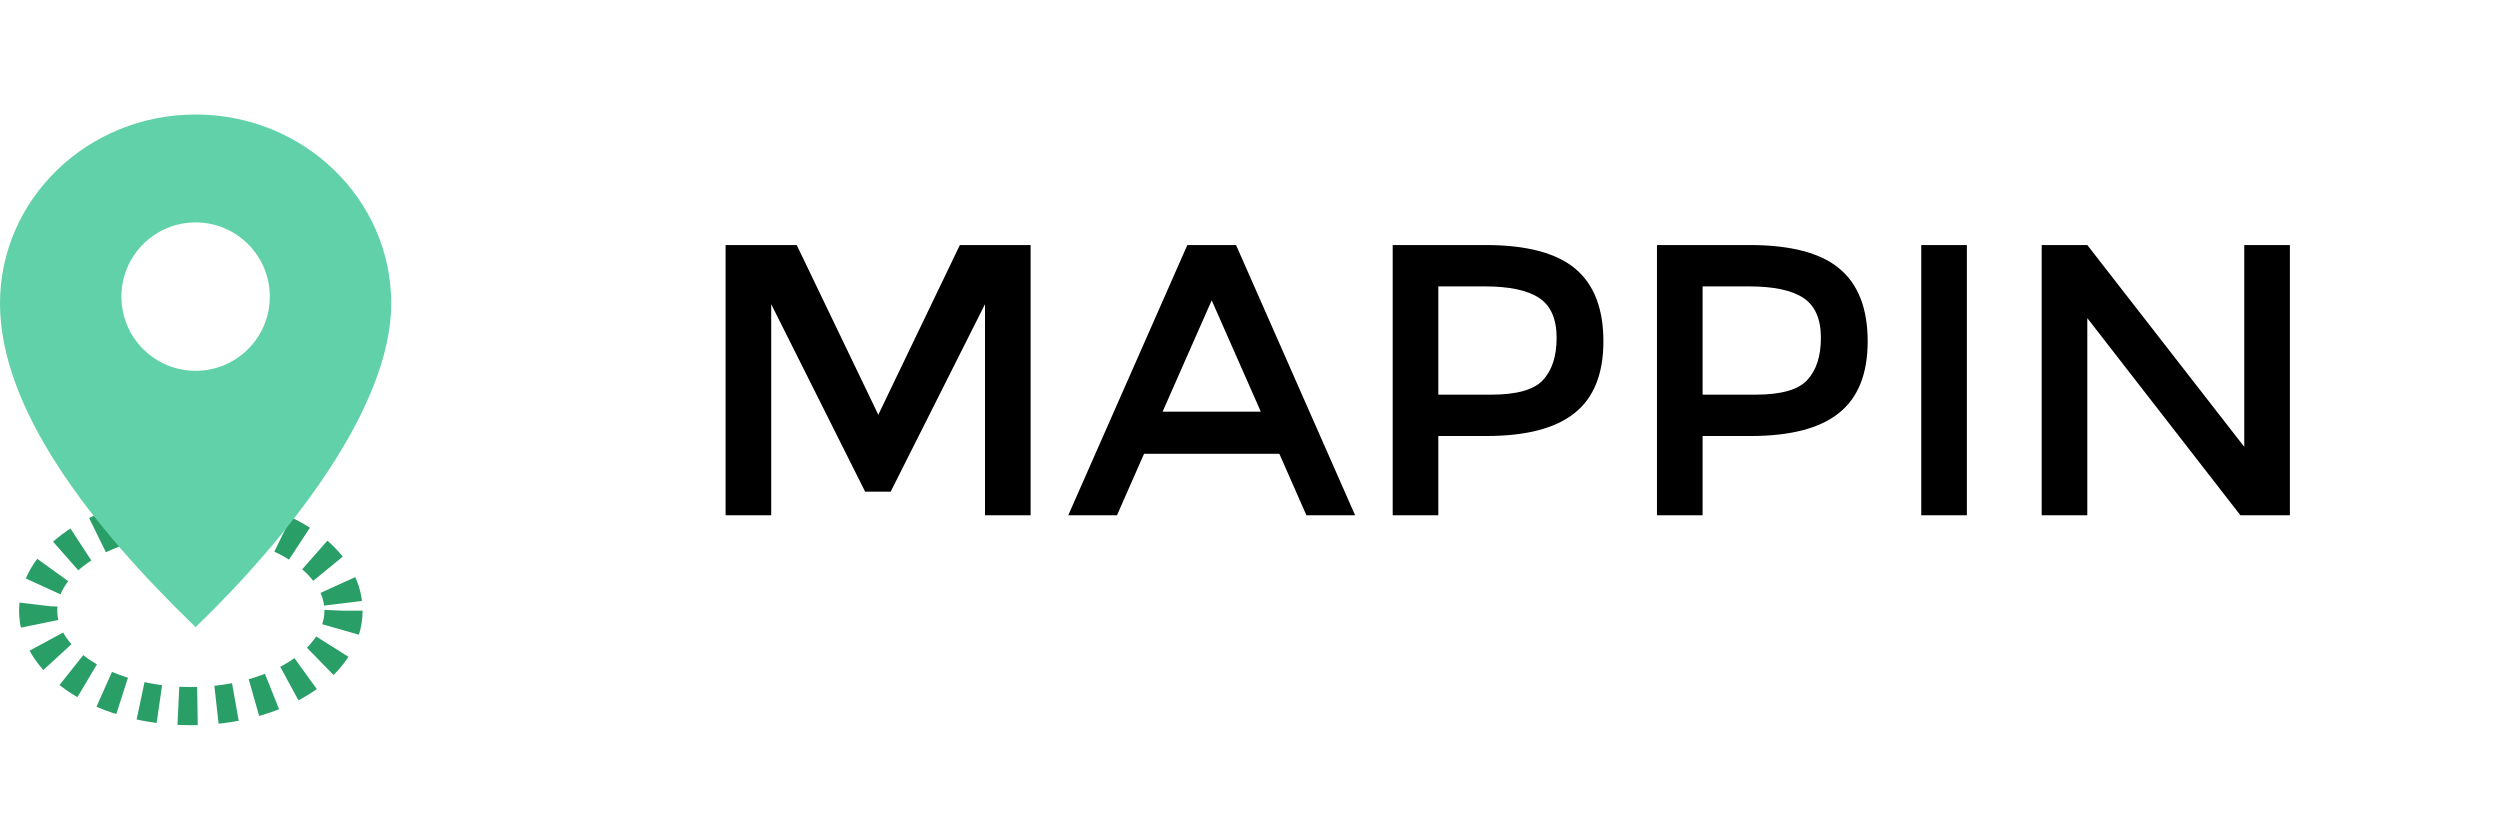
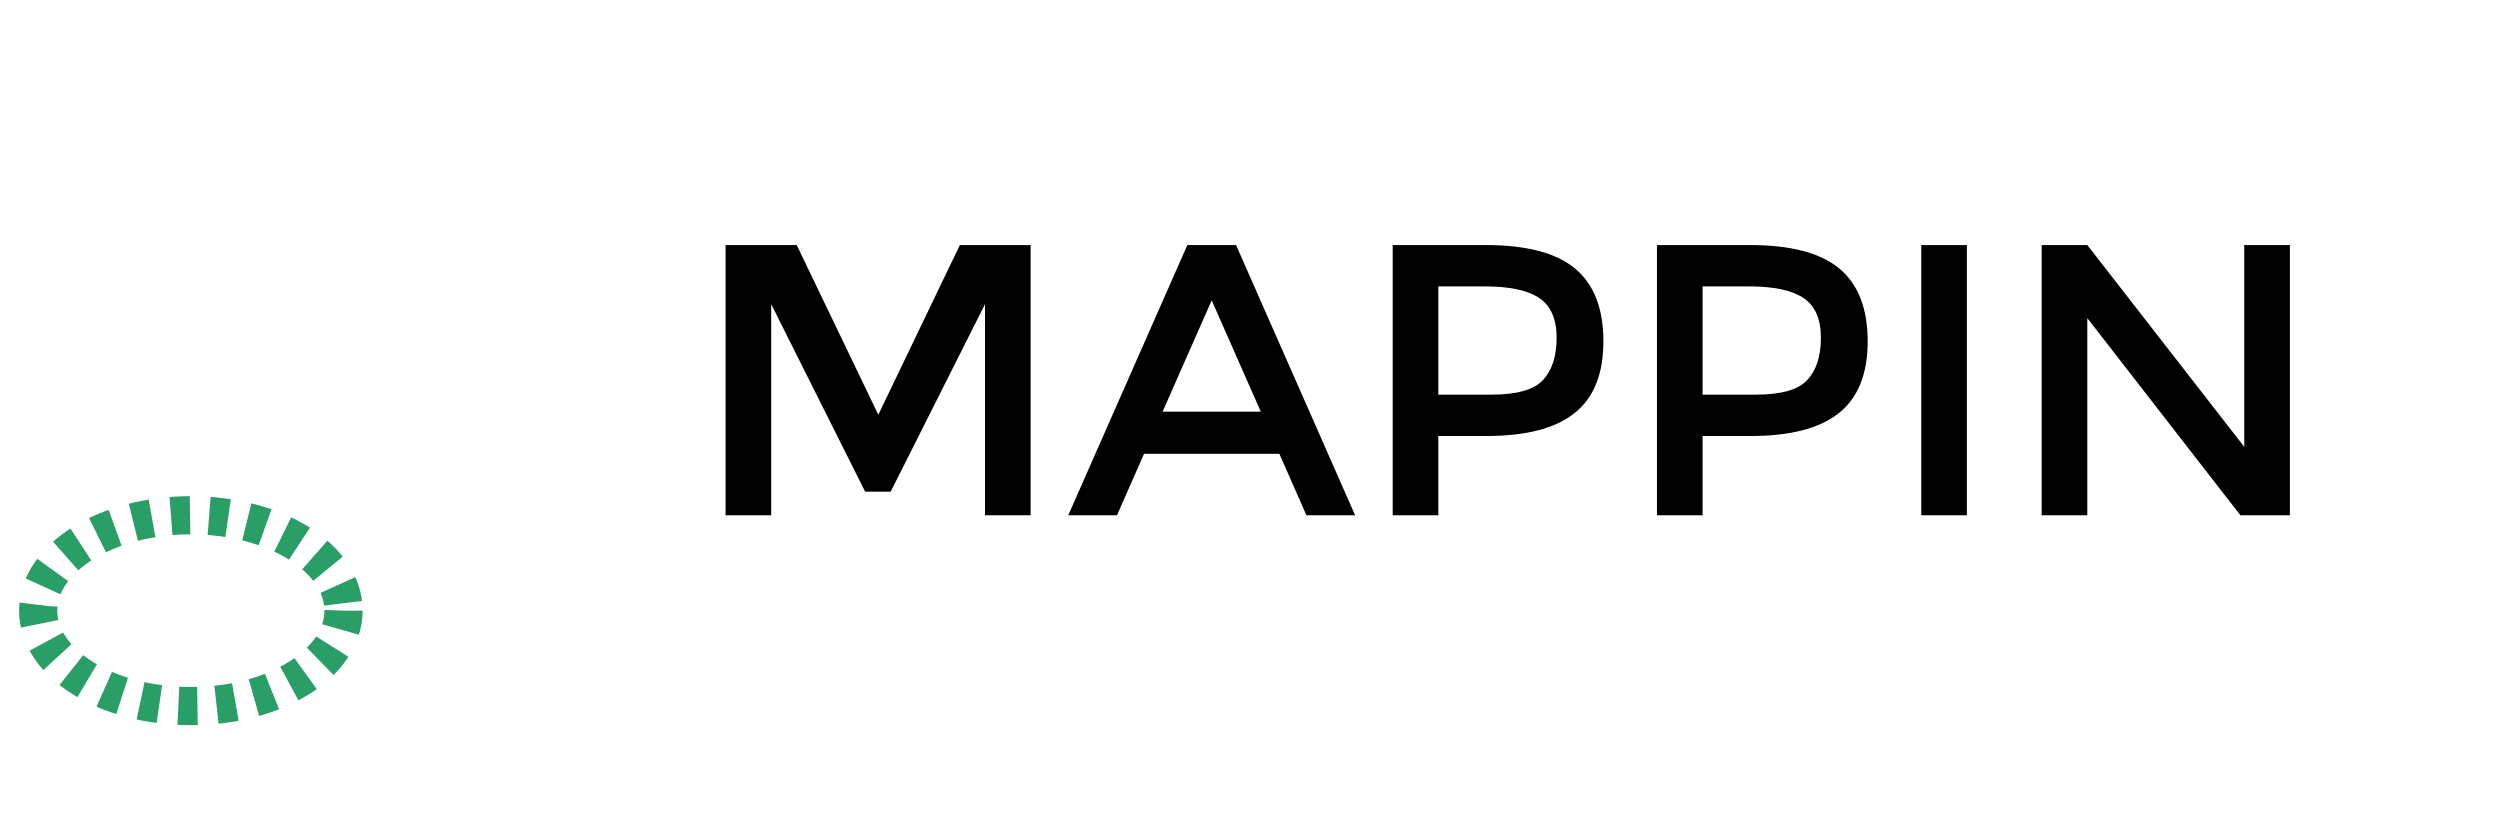
<svg xmlns="http://www.w3.org/2000/svg" width="131" height="44" viewBox="0 0 131 44" fill="none">
  <path d="M40.411 27H38.021V12.84H41.748L46.023 21.733L50.297 12.84H54.004V27H51.614V15.939L46.671 25.764H45.334L40.411 15.939V27ZM59.948 23.779L58.53 27H55.977L62.217 12.84H64.769L71.008 27H68.456L67.038 23.779H59.948ZM66.066 21.571L63.493 15.737L60.92 21.571H66.066ZM77.839 12.84C79.987 12.84 81.553 13.252 82.539 14.076C83.525 14.899 84.018 16.169 84.018 17.884C84.018 19.599 83.511 20.855 82.498 21.652C81.499 22.449 79.96 22.847 77.88 22.847H75.368V27H72.977V12.84H77.839ZM78.143 20.68C79.466 20.68 80.365 20.43 80.837 19.93C81.323 19.417 81.567 18.674 81.567 17.702C81.567 16.716 81.263 16.02 80.655 15.615C80.047 15.21 79.095 15.007 77.799 15.007H75.368V20.68H78.143ZM91.687 12.84C93.835 12.84 95.401 13.252 96.387 14.076C97.373 14.899 97.866 16.169 97.866 17.884C97.866 19.599 97.359 20.855 96.347 21.652C95.347 22.449 93.808 22.847 91.728 22.847H89.216V27H86.825V12.84H91.687ZM91.991 20.68C93.315 20.68 94.213 20.43 94.685 19.93C95.171 19.417 95.415 18.674 95.415 17.702C95.415 16.716 95.111 16.02 94.503 15.615C93.895 15.21 92.943 15.007 91.647 15.007H89.216V20.68H91.991ZM100.673 12.84H103.064V27H100.673V12.84ZM117.599 12.84H119.99V27H117.397L109.375 16.669V27H106.984V12.84H109.375L117.599 23.414V12.84Z" fill="black" />
  <ellipse cx="10" cy="32" rx="8" ry="5" stroke="#2A9E67" stroke-width="2" stroke-dasharray="1 1" />
-   <path fill-rule="evenodd" clip-rule="evenodd" d="M10.25 32.862C15.131 28.15 20.5 21.362 20.5 15.897C20.5 10.431 15.911 6 10.25 6C4.589 6 0 10.431 0 15.897C0 21.362 4.637 27.443 10.25 32.862ZM10.25 19.431C12.398 19.431 14.138 17.691 14.138 15.543C14.138 13.396 12.398 11.655 10.25 11.655C8.103 11.655 6.362 13.396 6.362 15.543C6.362 17.691 8.103 19.431 10.25 19.431Z" fill="#60D1A9" />
+   <path fill-rule="evenodd" clip-rule="evenodd" d="M10.25 32.862C15.131 28.15 20.5 21.362 20.5 15.897C20.5 10.431 15.911 6 10.25 6C4.589 6 0 10.431 0 15.897C0 21.362 4.637 27.443 10.25 32.862ZM10.25 19.431C12.398 19.431 14.138 17.691 14.138 15.543C14.138 13.396 12.398 11.655 10.25 11.655C8.103 11.655 6.362 13.396 6.362 15.543C6.362 17.691 8.103 19.431 10.25 19.431Z" fill="$main-color" />
</svg>
